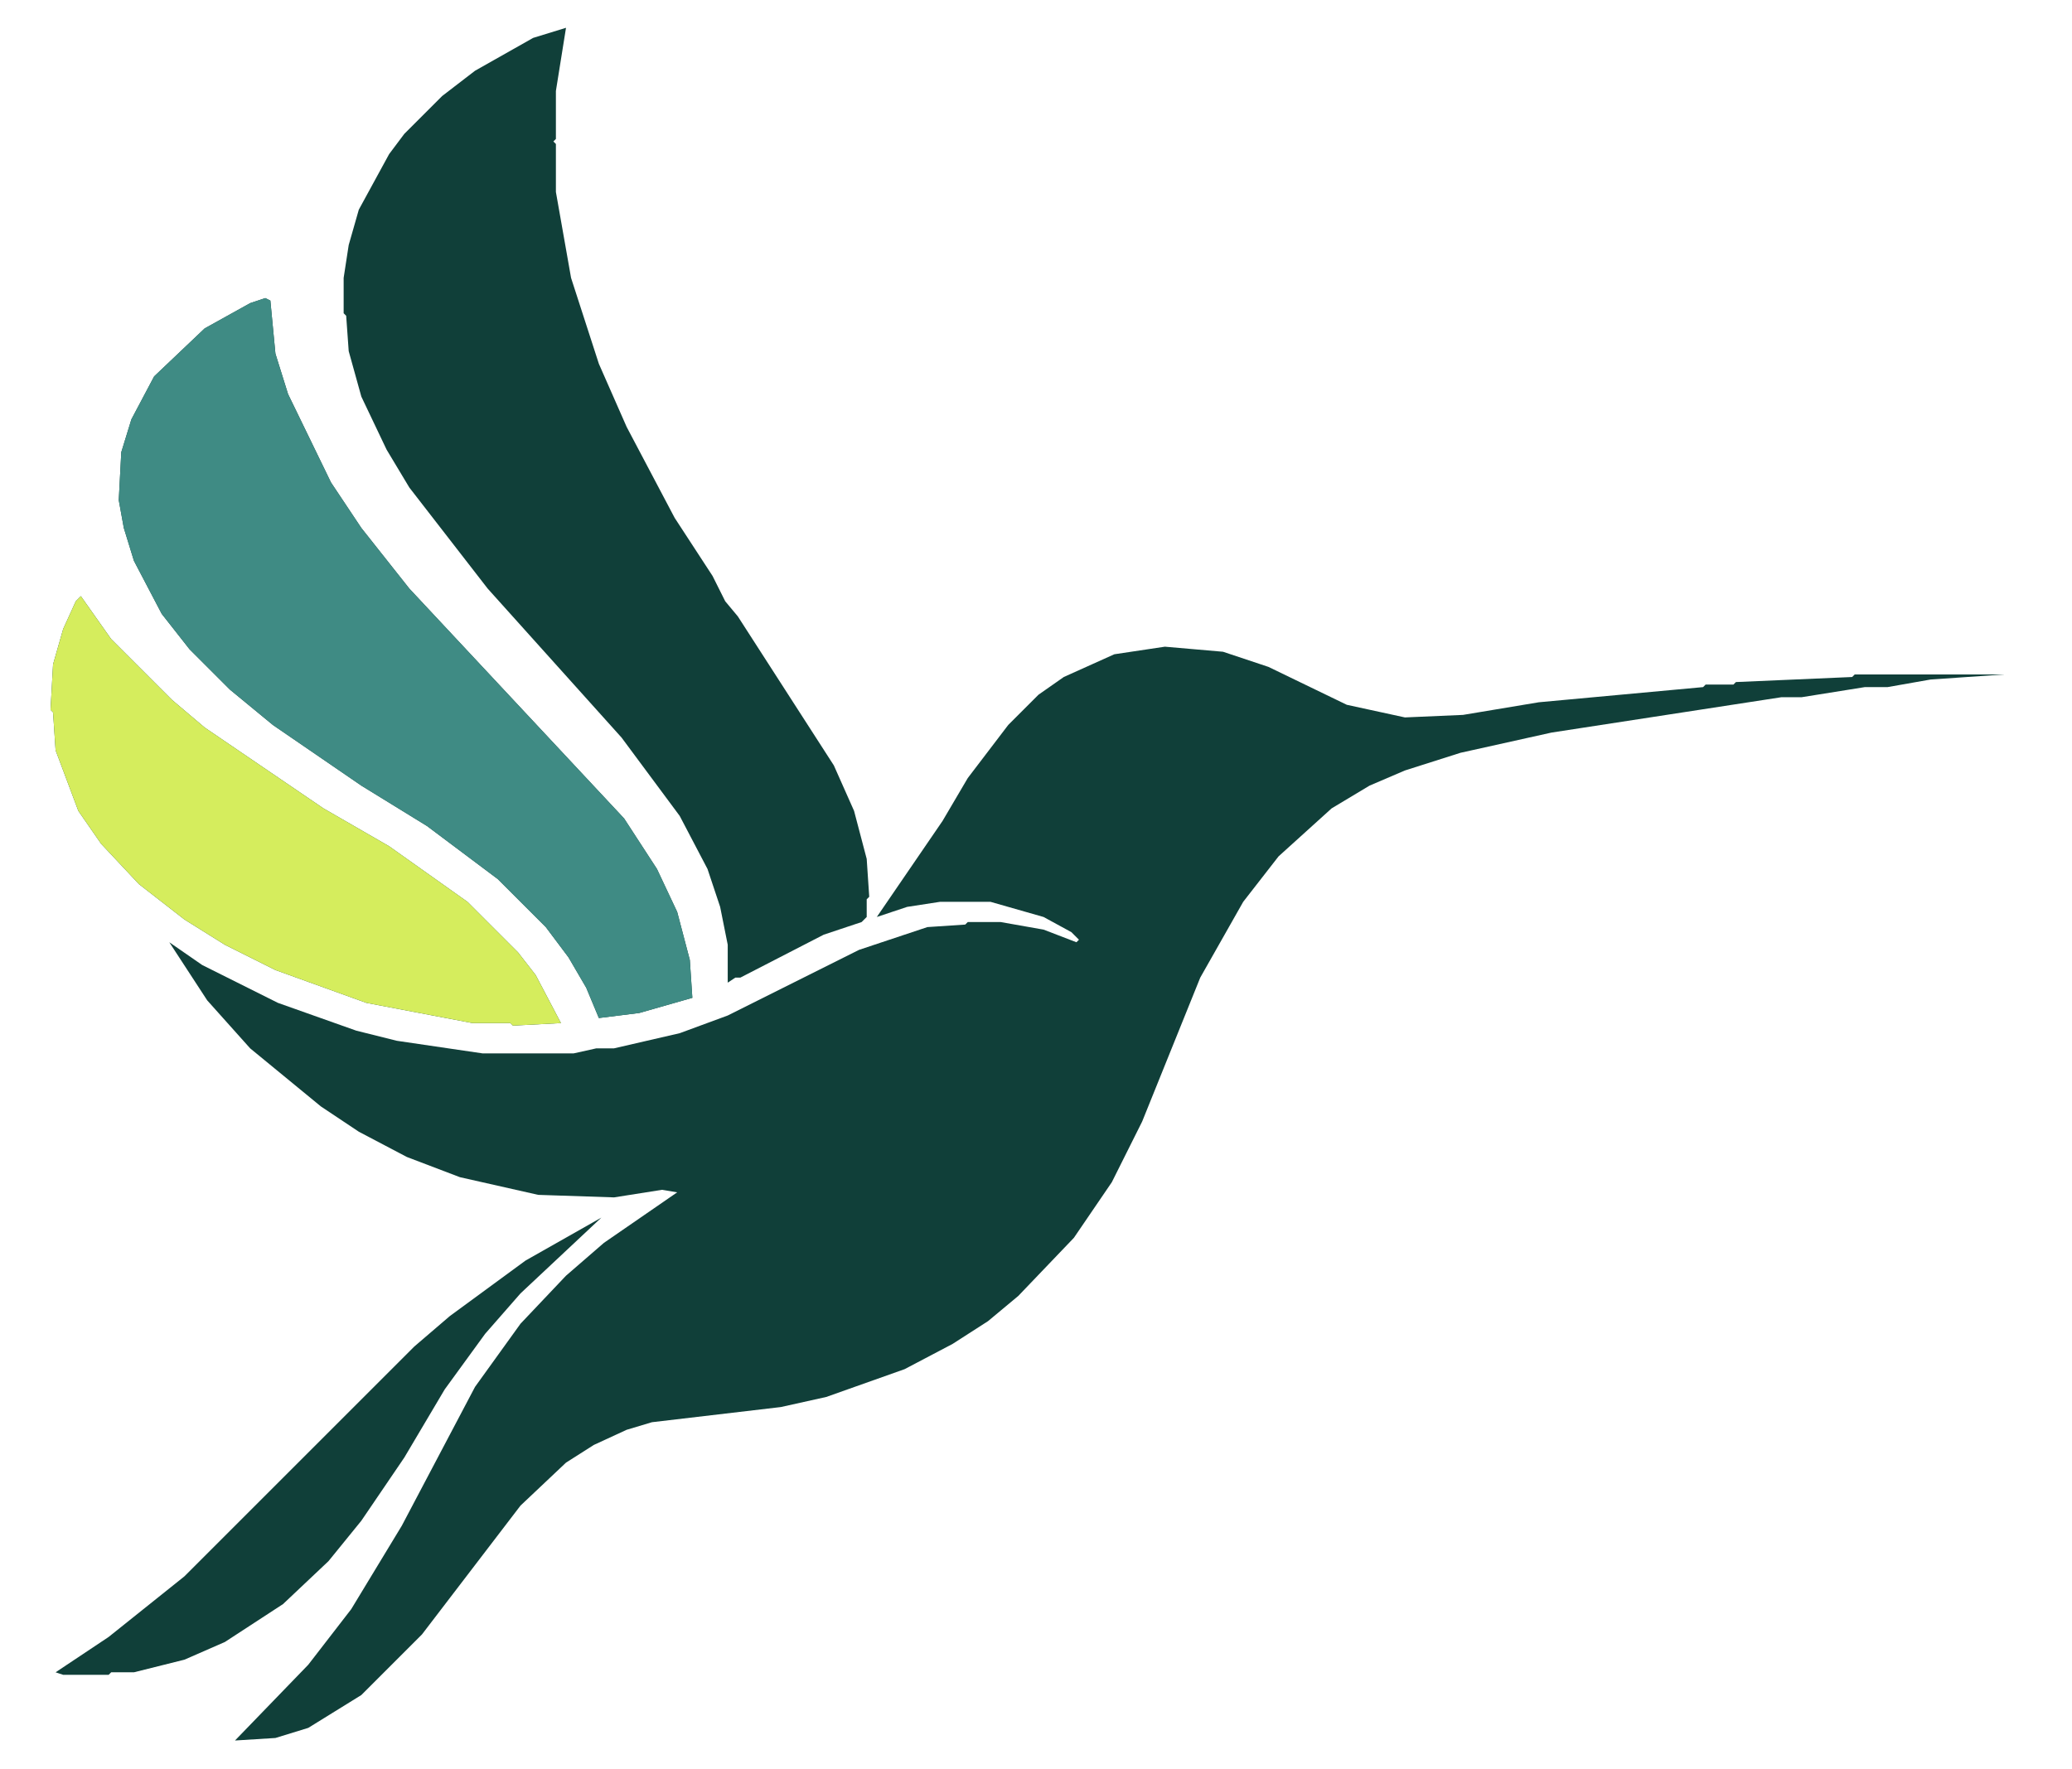
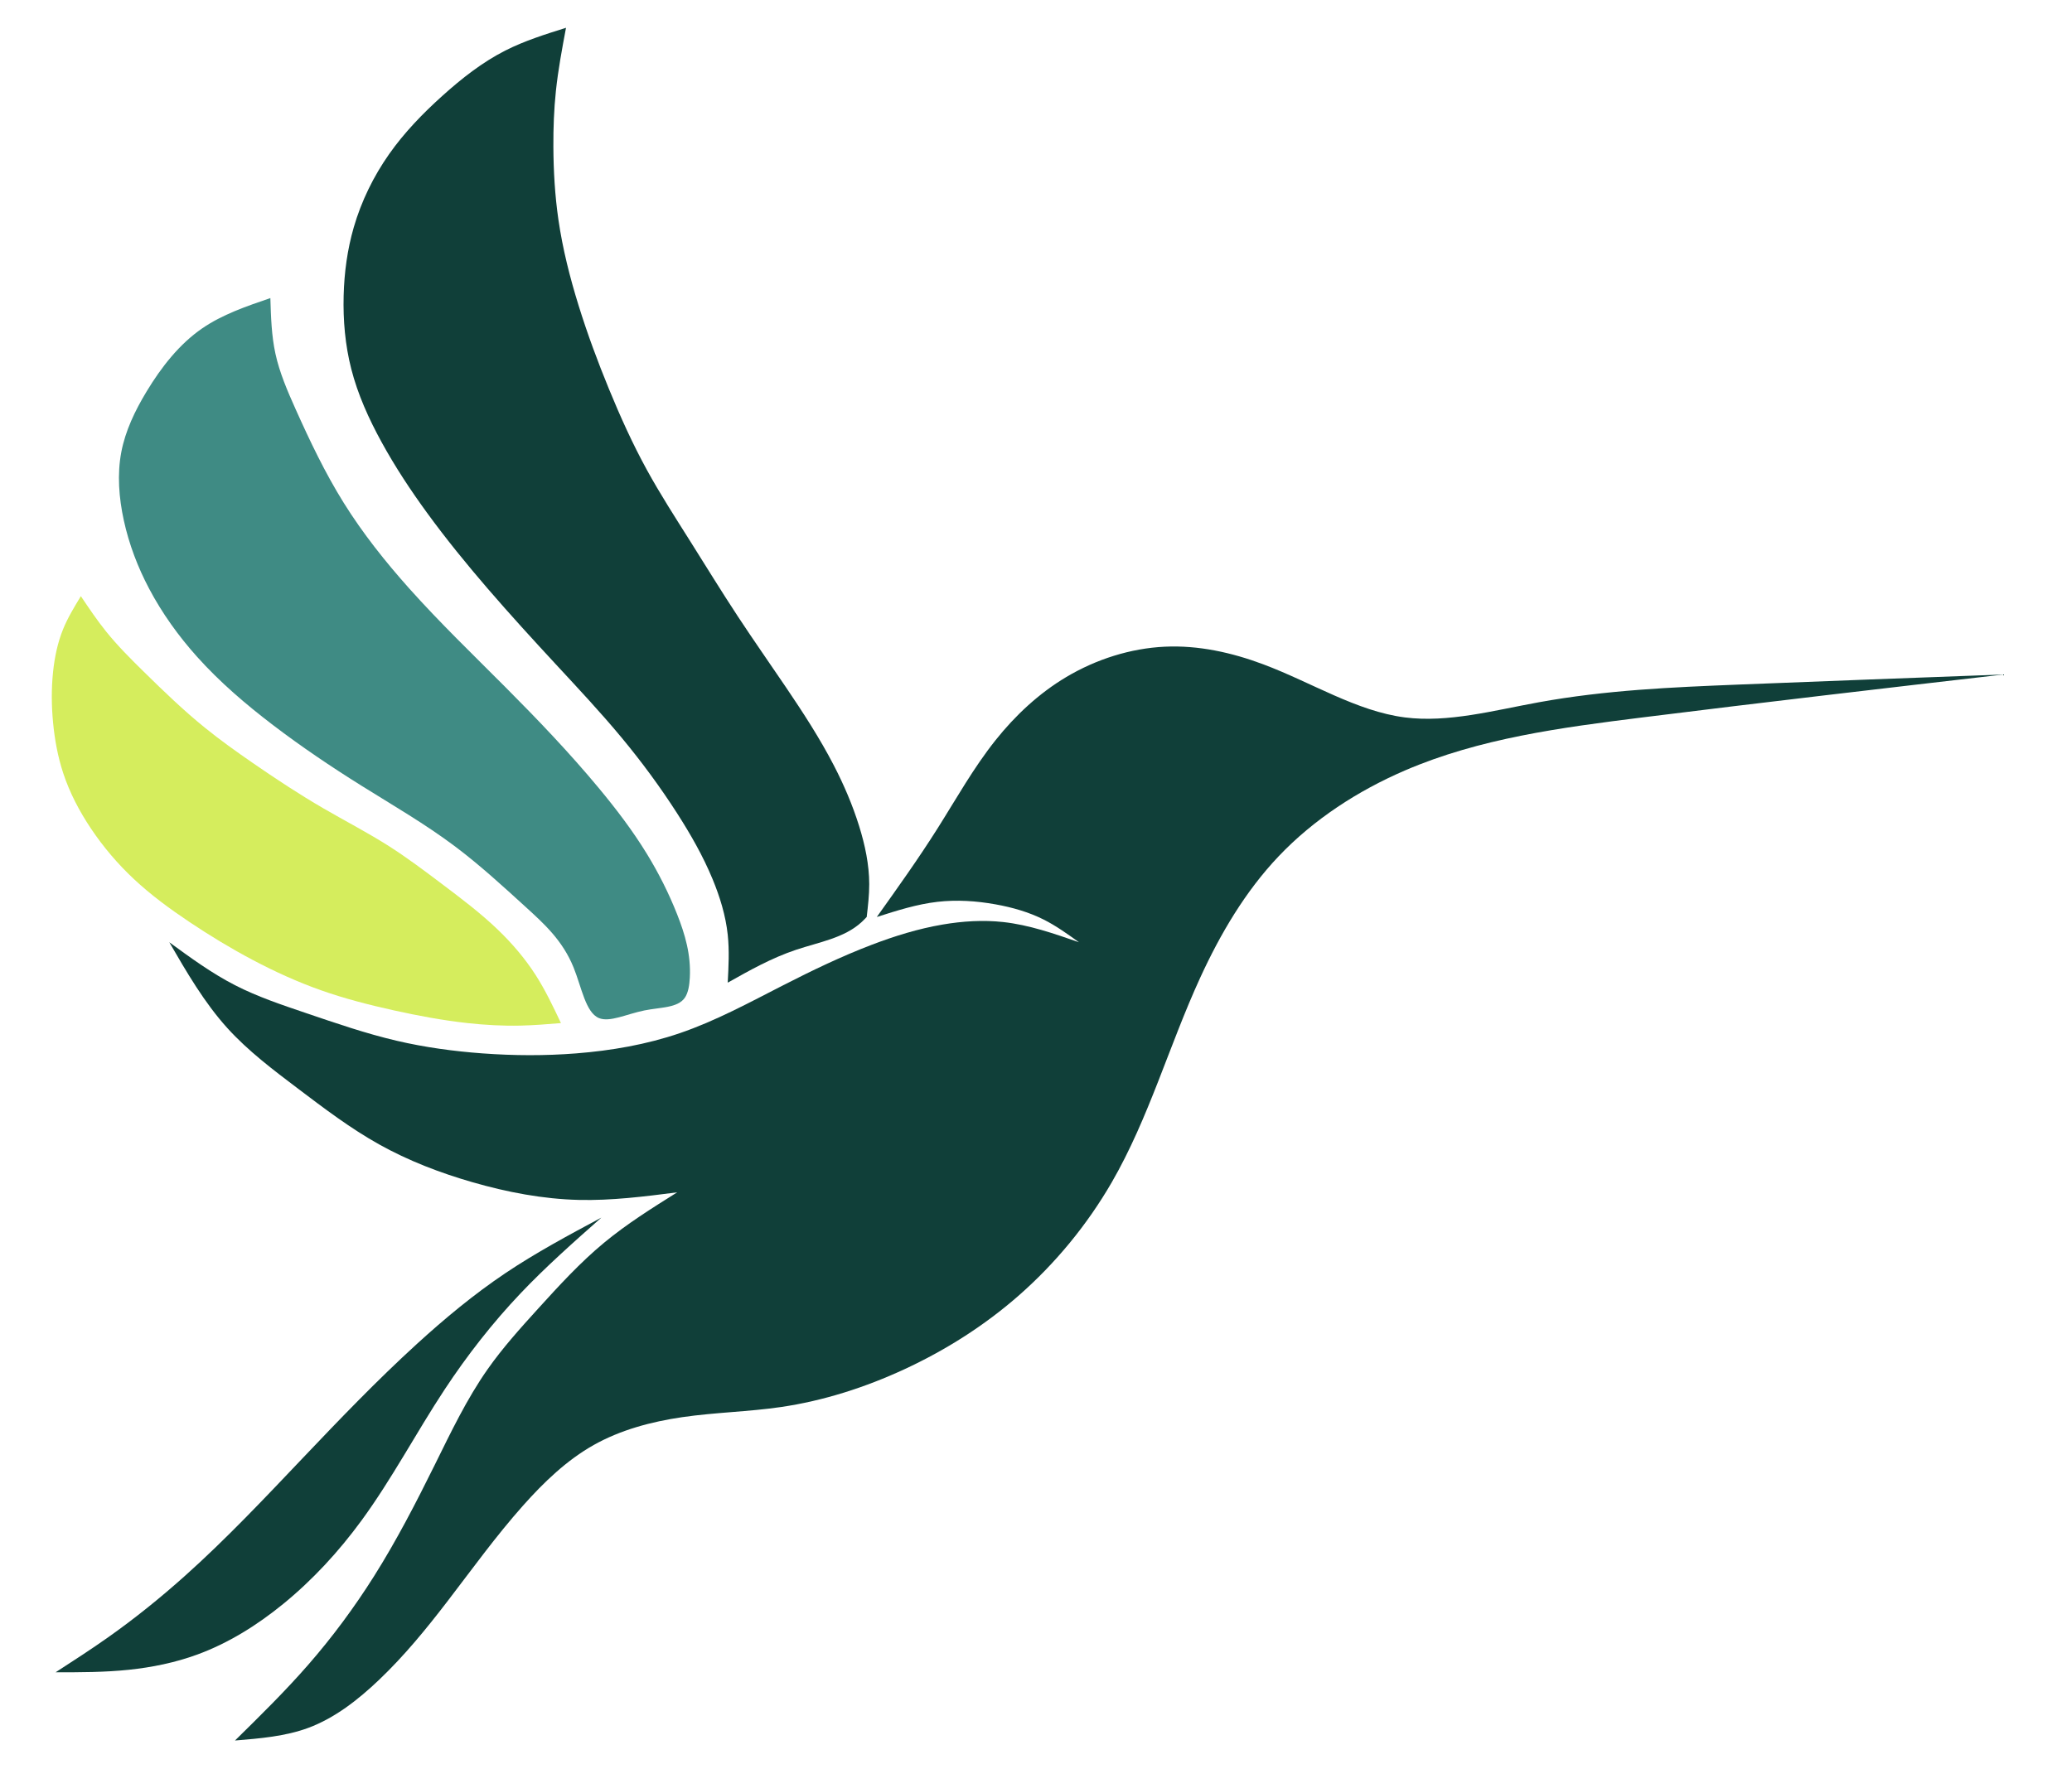
<svg xmlns="http://www.w3.org/2000/svg" viewBox="0 0 820 700" role="img" aria-label="Robbins Analytics">
  <g transform="translate(-500 -30)">
-     <path fill="#103f39" d="M738,512 L708,529 L678,551 L664,563 L573,654 L543,678 L522,692 L525,693 L543,693 L544,692 L553,692 L573,687 L589,680 L612,665 L630,648 L643,632 L660,607 L676,580 L692,558 L706,542Z M1293,297 L1234,297 L1233,298 L1187,300 L1186,301 L1175,301 L1174,302 L1109,308 L1079,313 L1056,314 L1033,309 L1002,294 L984,288 L961,286 L941,289 L921,298 L911,305 L899,317 L883,338 L873,355 L847,393 L859,389 L872,387 L892,387 L913,393 L924,399 L927,402 L926,403 L913,398 L896,395 L883,395 L882,396 L867,397 L840,406 L788,432 L769,439 L743,445 L736,445 L727,447 L691,447 L657,442 L641,438 L610,427 L580,412 L567,403 L582,426 L599,445 L627,468 L642,478 L661,488 L682,496 L713,503 L743,504 L762,501 L768,502 L739,522 L724,535 L706,554 L688,579 L659,634 L639,667 L622,689 L593,719 L609,718 L622,714 L643,701 L667,677 L706,626 L724,609 L735,602 L748,596 L758,593 L809,587 L827,583 L858,572 L877,562 L891,553 L903,543 L925,520 L940,498 L952,474 L975,417 L992,387 L1006,369 L1027,350 L1042,341 L1056,335 L1078,328 L1114,320 L1205,306 L1213,306 L1238,302 L1247,302 L1264,299Z M530,268 L525,279 L521,293 L520,311 L521,312 L522,327 L531,351 L540,364 L555,380 L573,394 L589,404 L609,414 L645,427 L687,435 L702,435 L703,436 L722,435 L712,416 L705,407 L685,387 L654,365 L628,350 L581,318 L568,307 L544,283 L532,266Z M581,160 L561,179 L552,196 L548,209 L547,228 L549,239 L553,252 L564,273 L575,287 L591,303 L608,317 L643,341 L669,357 L697,378 L716,397 L725,409 L732,421 L737,433 L753,431 L774,425 L773,410 L768,391 L760,374 L747,354 L662,263 L643,239 L631,221 L614,186 L609,170 L607,149 L605,148 L599,150Z M724,41 L711,45 L688,58 L675,68 L660,83 L654,91 L642,113 L638,127 L636,140 L636,154 L637,155 L638,169 L643,187 L653,208 L662,223 L693,263 L746,322 L769,353 L780,374 L785,389 L788,404 L788,419 L791,417 L793,417 L826,400 L841,395 L843,393 L843,386 L844,385 L843,370 L838,351 L830,333 L792,274 L787,268 L782,258 L767,235 L748,199 L737,174 L726,140 L720,106 L720,87 L719,86 L720,85 L720,66Z" />
-     <path fill="#3f8b84" d="M581,160 L561,179 L552,196 L548,209 L547,228 L549,239 L553,252 L564,273 L575,287 L591,303 L608,317 L643,341 L669,357 L697,378 L716,397 L725,409 L732,421 L737,433 L753,431 L774,425 L773,410 L768,391 L760,374 L747,354 L662,263 L643,239 L631,221 L614,186 L609,170 L607,149 L605,148 L599,150Z" />
-     <path fill="#d5ed5d" d="M530,268 L525,279 L521,293 L520,311 L521,312 L522,327 L531,351 L540,364 L555,380 L573,394 L589,404 L609,414 L645,427 L687,435 L702,435 L703,436 L722,435 L712,416 L705,407 L685,387 L654,365 L628,350 L581,318 L568,307 L544,283 L532,266Z" />
+     <path fill="#103f39" d="M738,512C725.068,518.925 712.135,525.85 700,534C687.612,542.32 676.055,551.917 665,562C649.304,576.317 634.621,591.615 620,607C604.729,623.069 589.526,639.234 573,654C563.448,662.535 553.454,670.603 543,678C536.132,682.86 529.066,687.43 522,692C531.681,692.003 541.362,692.007 551,691C560.187,690.04 569.334,688.163 578,685C590.359,680.489 601.738,673.364 612,665C623.779,655.4 634.085,644.168 643,632C655.126,615.449 664.678,597.165 676,580C684.901,566.506 694.896,553.702 706,542C716.06,531.398 727.03,521.699 738,512Z" />
+     <path fill="#103f39" d="M1293,297C1257.912,298.301 1222.825,299.601 1188,301C1161.715,302.056 1135.58,303.167 1109,308C1091.124,311.25 1073.047,316.184 1056,314C1036.885,311.551 1019.064,300.154 1000,293C987.37,288.261 974.195,285.384 961,286C947.412,286.635 933.803,290.974 922,298C911.142,304.464 901.811,313.201 894,323C885.285,333.933 878.463,346.188 871,358C863.438,369.969 855.219,381.485 847,393C854.924,390.47 862.848,387.941 871,387C878.586,386.125 886.37,386.625 894,388C900.603,389.19 907.091,391.034 913,394C917.936,396.478 922.468,399.739 927,403C917.121,399.563 907.242,396.126 897,395C889.076,394.129 880.934,394.641 873,396C863.381,397.647 854.068,400.539 845,404C833.016,408.574 821.459,414.144 810,420C796.545,426.876 783.224,434.148 769,439C755.851,443.486 741.929,445.904 728,447C715.662,447.971 703.319,447.903 691,447C679.558,446.161 668.139,444.602 657,442C644.799,439.15 632.935,435.051 621,431C611.462,427.763 601.878,424.557 593,420C583.832,415.294 575.416,409.147 567,403C573.944,414.971 580.888,426.942 590,437C598.186,446.036 608.121,453.529 618,461C628.403,468.867 638.742,476.711 650,483C661.574,489.466 674.118,494.289 687,498C700.738,501.958 714.86,504.652 729,505C741.99,505.32 754.995,503.66 768,502C758.003,508.268 748.006,514.537 739,522C729.6,529.79 721.279,538.881 713,548C705.966,555.747 698.962,563.514 693,572C684.714,583.793 678.441,596.973 672,610C664.565,625.039 656.908,639.873 648,654C640.25,666.289 631.554,678.043 622,689C612.857,699.486 602.928,709.243 593,719C602.961,718.182 612.921,717.364 622,714C632.439,710.132 641.712,702.899 650,695C660.069,685.403 668.684,674.824 677,664C686.794,651.253 696.174,638.167 707,626C715.246,616.732 724.331,607.997 735,602C745.614,596.034 757.796,592.779 770,591C783.041,589.099 796.106,588.883 809,587C825.853,584.539 842.412,579.23 858,572C874.285,564.447 889.509,554.797 903,543C917.681,530.163 930.308,514.783 940,498C954.68,472.58 962.628,443.94 975,417C983.012,399.555 992.879,382.822 1006,369C1019.884,354.374 1037.412,343.008 1056,335C1085.61,322.244 1117.91,318.011 1150,314C1197.979,308.003 1245.49,302.501 1293,297Z" />
+     <path fill="#103f39" d="M724,41C715.79,43.578 707.58,46.155 700,50C690.889,54.621 682.688,61.072 675,68C667.227,75.005 659.979,82.497 654,91C647.818,99.792 642.993,109.663 640,120C637.463,128.761 636.242,137.857 636,147C635.741,156.767 636.6,166.588 639,176C641.583,186.132 645.953,195.789 651,205C656.353,214.769 662.467,224.035 669,233C676.54,243.348 684.639,253.295 693,263C701.784,273.196 710.858,283.125 720,293C728.822,302.529 737.708,312.008 746,322C753.92,331.543 761.298,341.555 768,352C773.319,360.291 778.212,368.856 782,378C784.925,385.061 787.191,392.468 788,400C788.674,406.276 788.337,412.638 788,419C796.661,414.122 805.323,409.244 815,406C824.117,402.944 834.135,401.338 841,395C841.688,394.365 842.344,393.683 843,393C843.504,388.667 844.008,384.334 844,380C843.986,372.24 842.329,364.479 840,357C837.406,348.671 833.977,340.692 830,333C824.438,322.244 817.803,312.05 811,302C804.669,292.647 798.193,283.418 792,274C785.501,264.116 779.313,254.023 773,244C767.176,234.754 761.245,225.569 756,216C750.341,205.676 745.479,194.907 741,184C736.55,173.163 732.477,162.191 729,151C725.542,139.868 722.672,128.52 721,117C719.608,107.412 719.045,97.706 719,88C718.966,80.647 719.229,73.294 720,66C720.886,57.615 722.443,49.307 724,41Z" />
+     <path fill="#3f8b84" d="M607,148C597.501,151.246 588.002,154.492 580,160C570.981,166.208 563.866,175.29 558,185C553.42,192.581 549.603,200.546 548,209C546.334,217.785 547.059,227.098 549,236C551.068,245.486 554.517,254.506 559,263C564.14,272.74 570.639,281.788 578,290C586.999,300.039 597.285,308.829 608,317C619.266,325.592 631.005,333.5 643,341C655.466,348.794 668.208,356.149 680,365C689.86,372.401 699.056,380.85 708,389C715.424,395.765 722.674,402.325 727,413C730.16,420.798 731.759,430.792 737,433C741.277,434.802 747.979,431.418 755,430C761.449,428.697 768.168,429.052 771,425C772.393,423.007 772.846,419.947 773,417C773.476,407.889 771.098,399.859 768,392C764.74,383.729 760.683,375.648 756,368C750.38,358.821 743.859,350.264 737,342C725.394,328.016 712.822,314.868 700,302C687.186,289.14 674.122,276.559 662,263C652.471,252.342 643.525,241.08 636,229C628.687,217.261 622.717,204.751 617,192C613.782,184.823 610.645,177.571 609,170C607.447,162.856 607.224,155.428 607,148Z" />
+     <path fill="#d5ed5d" d="M532,266C529.428,270.229 526.856,274.459 525,279C522.804,284.372 521.61,290.18 521,296C520.301,302.666 520.368,309.347 521,316C521.644,322.785 522.877,329.539 525,336C527.56,343.791 531.416,351.154 536,358C540.891,365.305 546.611,372.022 553,378C559.767,384.332 567.283,389.837 575,395C583.092,400.414 591.404,405.452 600,410C608.712,414.609 617.716,418.716 627,422C636.452,425.344 646.195,427.834 656,430C665.591,432.119 675.243,433.927 685,435C691.971,435.767 698.995,436.158 706,436C711.341,435.88 716.671,435.44 722,435C718.929,428.51 715.858,422.02 712,416C707.79,409.43 702.643,403.421 697,398C690.154,391.424 682.576,385.715 675,380C668.122,374.812 661.244,369.619 654,365C645.574,359.627 636.653,355.03 628,350C618.404,344.422 609.139,338.311 600,332C593.52,327.525 587.103,322.95 581,318C572.581,311.171 564.759,303.628 557,296C551.773,290.861 546.575,285.684 542,280C538.411,275.541 535.206,270.771 532,266Z" />
  </g>
</svg>
